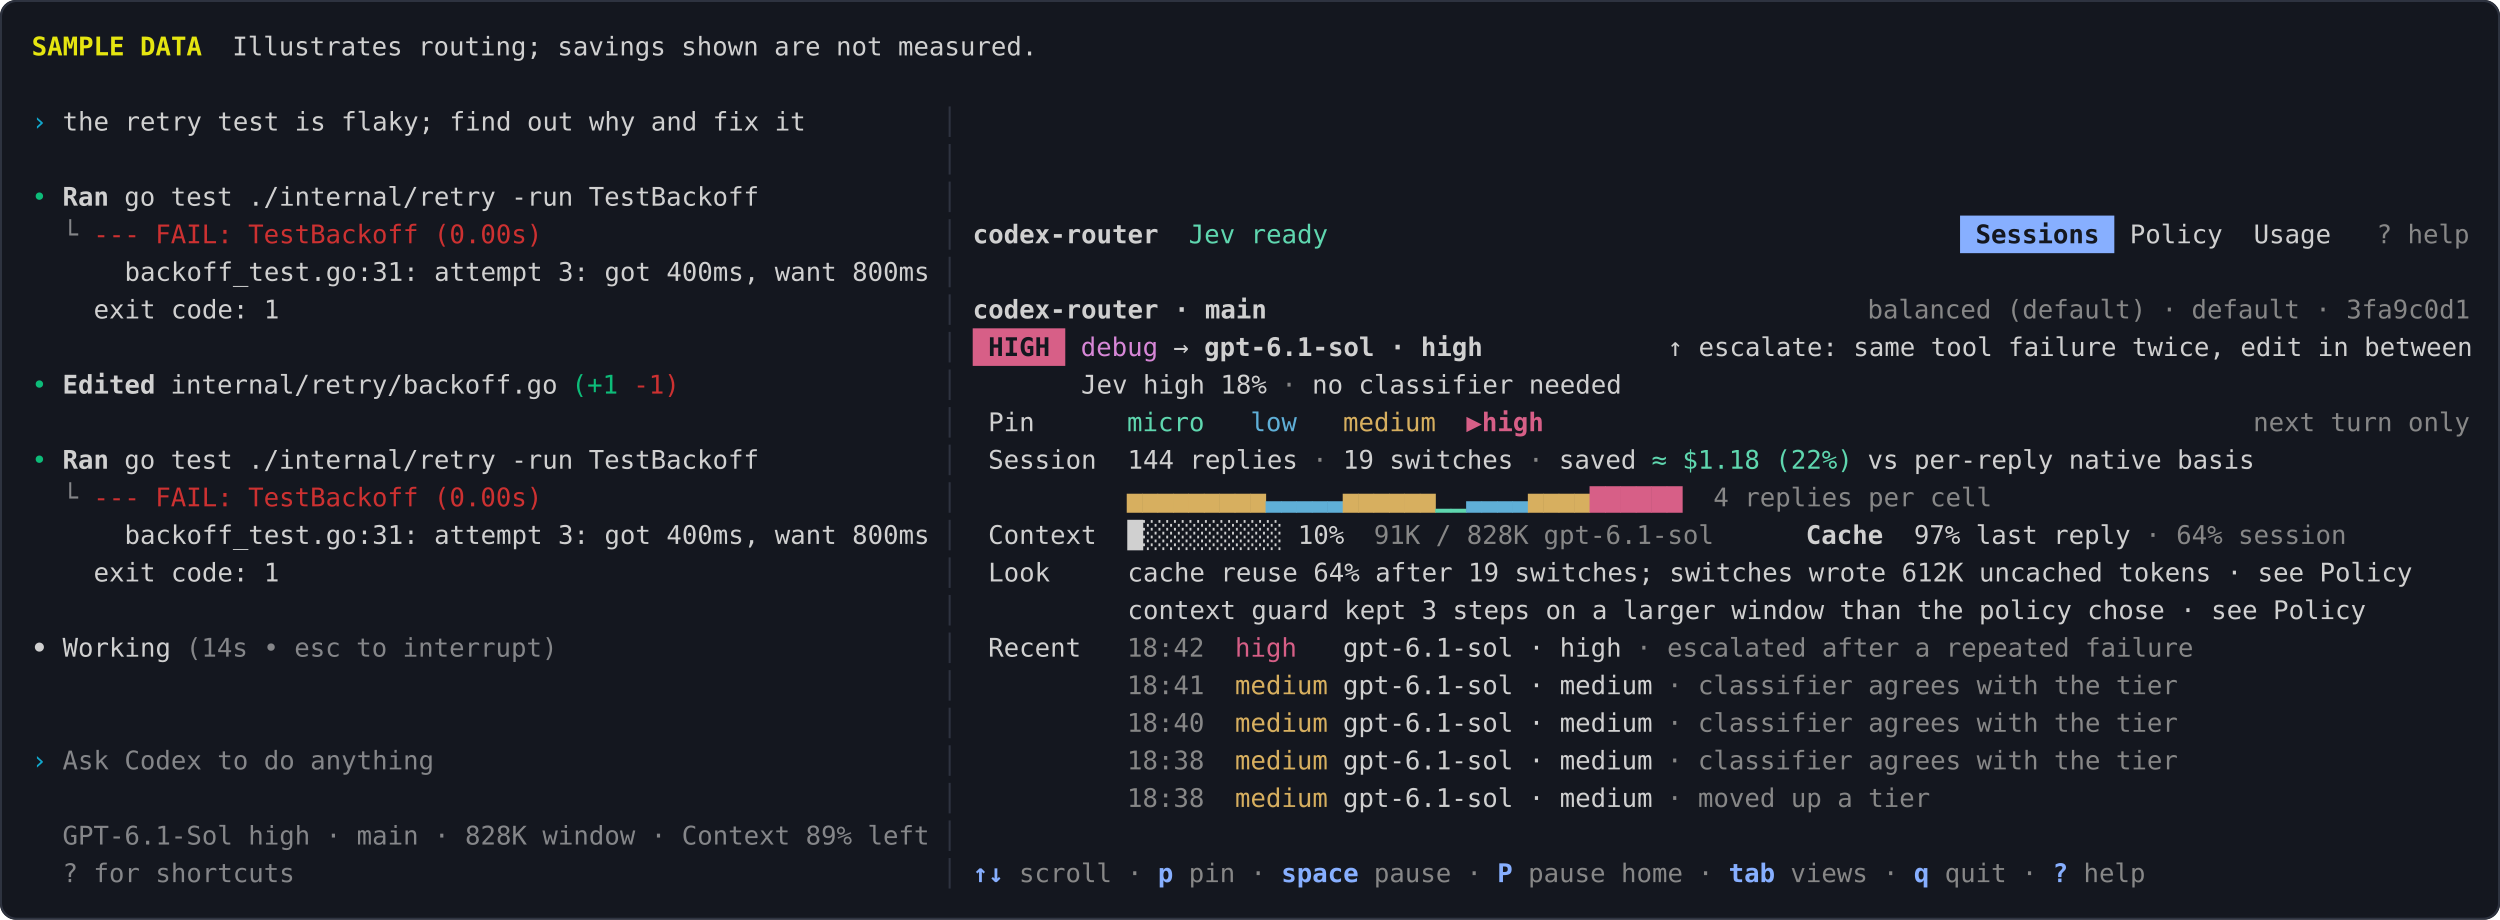
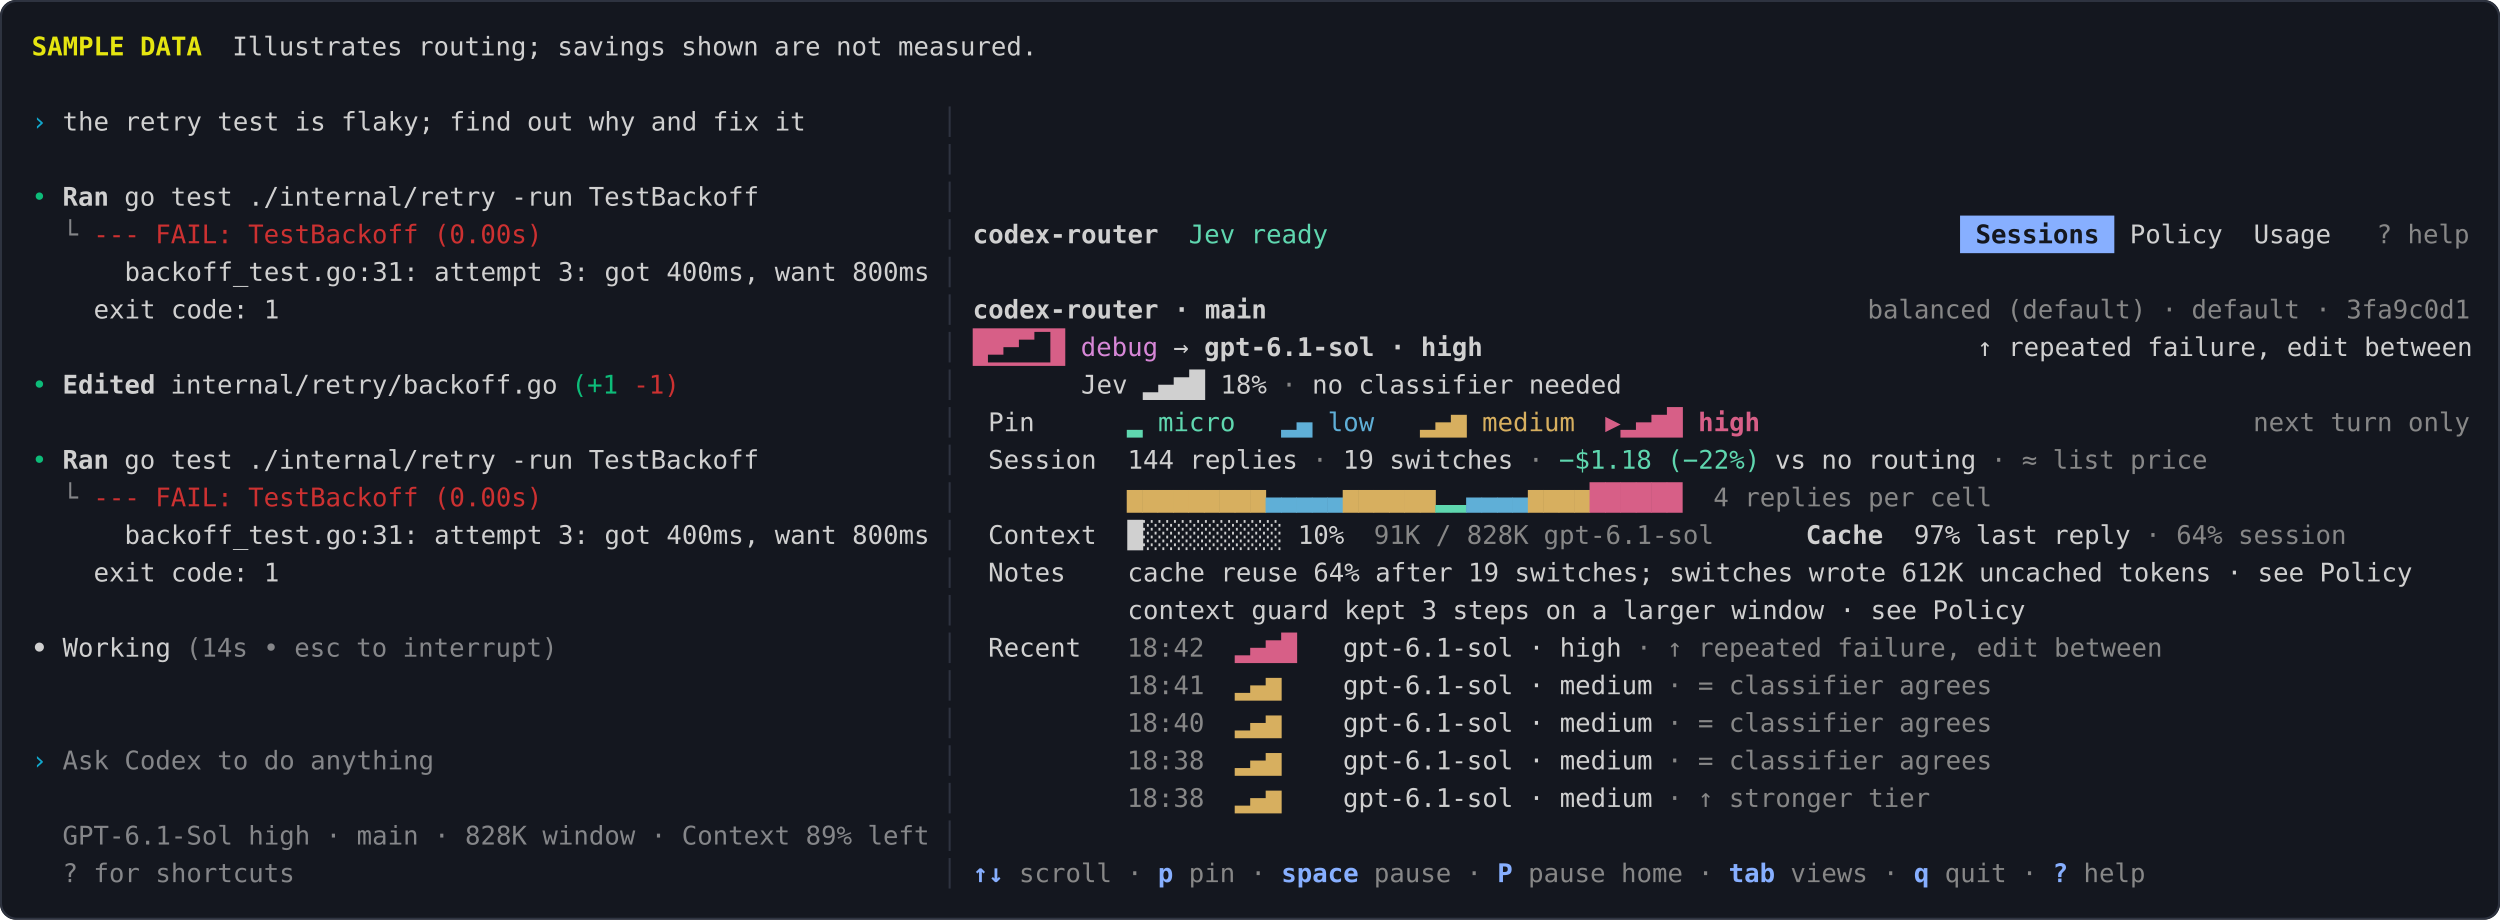
<svg xmlns="http://www.w3.org/2000/svg" viewBox="0 0 1264 465" width="1264" height="465" role="img" aria-labelledby="title desc">
  <style>text { font-family: ui-monospace, SFMono-Regular, Menlo, Consolas, 'DejaVu Sans Mono', monospace; font-size: 13px; }</style>
  <rect width="1264" height="465" rx="8" fill="#14171f" />
  <rect x="0.5" y="0.5" width="1263" height="464" rx="8" fill="none" stroke="#2e3340" />
  <text x="16.0" y="28.0" fill="#e5e510" font-weight="700" xml:space="preserve">SAMPLE DATA</text>
  <text x="101.8" y="28.0" fill="#d0d0d0" xml:space="preserve">  Illustrates routing; savings shown are not measured.</text>
  <text x="16.0" y="66.0" fill="#11a8cd" xml:space="preserve">›</text>
  <text x="23.8" y="66.0" fill="#d0d0d0" xml:space="preserve"> the retry test is flaky; find out why and fix it</text>
  <text x="468.4" y="66.0" fill="#2e3340" xml:space="preserve"> │ </text>
  <text x="468.4" y="85.0" fill="#2e3340" xml:space="preserve"> │ </text>
  <text x="16.0" y="104.0" fill="#0dbc79" xml:space="preserve">•</text>
  <text x="31.6" y="104.0" fill="#d0d0d0" font-weight="700" xml:space="preserve">Ran</text>
  <text x="55.0" y="104.0" fill="#d0d0d0" xml:space="preserve"> go test ./internal/retry -run TestBackoff</text>
  <text x="468.4" y="104.0" fill="#2e3340" xml:space="preserve"> │ </text>
  <text x="31.6" y="123.0" fill="#d0d0d0" opacity="0.6" xml:space="preserve">└</text>
  <text x="47.2" y="123.0" fill="#cd3131" xml:space="preserve">--- FAIL: TestBackoff (0.00s)</text>
  <text x="468.4" y="123.0" fill="#2e3340" xml:space="preserve"> │ </text>
  <text x="491.8" y="123.0" fill="#d0d0d0" font-weight="700" xml:space="preserve">codex-router</text>
  <text x="601.0" y="123.0" fill="#5fd7af" xml:space="preserve">Jev ready</text>
  <rect x="991.0" y="109.0" width="78.0" height="19" fill="#87afff" />
  <text x="991.0" y="123.0" fill="#14171f" font-weight="700" xml:space="preserve"> Sessions </text>
  <text x="1069.0" y="123.0" fill="#d0d0d0" xml:space="preserve"> Policy  Usage   </text>
  <text x="1201.6" y="123.0" fill="#878787" xml:space="preserve">? help</text>
  <text x="16.0" y="142.0" fill="#d0d0d0" xml:space="preserve">      backoff_test.go:31: attempt 3: got 400ms, want 800ms</text>
  <text x="468.4" y="142.0" fill="#2e3340" xml:space="preserve"> │ </text>
  <text x="16.0" y="161.0" fill="#d0d0d0" xml:space="preserve">    exit code: 1</text>
  <text x="468.4" y="161.0" fill="#2e3340" xml:space="preserve"> │ </text>
  <text x="491.8" y="161.0" fill="#d0d0d0" font-weight="700" xml:space="preserve">codex-router · main</text>
  <text x="944.2" y="161.0" fill="#878787" xml:space="preserve">balanced (default) · </text>
  <text x="1108.0" y="161.0" fill="#878787" xml:space="preserve">default · 3fa9c0d1</text>
  <text x="468.4" y="180.0" fill="#2e3340" xml:space="preserve"> │ </text>
  <rect x="491.8" y="166.0" width="46.8" height="19" fill="#d75f87" />
-   <text x="491.8" y="180.0" fill="#14171f" font-weight="700" xml:space="preserve"> HIGH </text>
+   <text x="491.8" y="180.0" fill="#14171f" font-weight="700" xml:space="preserve"> ▂▄▆█ </text>
  <text x="546.4" y="180.0" fill="#d787d7" xml:space="preserve">debug</text>
  <text x="585.4" y="180.0" fill="#d0d0d0" xml:space="preserve"> → </text>
  <text x="608.8" y="180.0" fill="#d0d0d0" font-weight="700" xml:space="preserve">gpt-6.1-sol · high</text>
-   <text x="749.2" y="180.0" fill="#d0d0d0" xml:space="preserve">            ↑ escalate: same tool failure twice, edit in between</text>
+   <text x="749.2" y="180.0" fill="#d0d0d0" xml:space="preserve">                                ↑ repeated failure, edit between</text>
  <text x="16.0" y="199.0" fill="#0dbc79" xml:space="preserve">•</text>
  <text x="31.6" y="199.0" fill="#d0d0d0" font-weight="700" xml:space="preserve">Edited</text>
  <text x="78.4" y="199.0" fill="#d0d0d0" xml:space="preserve"> internal/retry/backoff.go </text>
  <text x="289.0" y="199.0" fill="#0dbc79" xml:space="preserve">(+1</text>
  <text x="320.2" y="199.0" fill="#cd3131" xml:space="preserve">-1)</text>
  <text x="468.4" y="199.0" fill="#2e3340" xml:space="preserve"> │ </text>
-   <text x="491.8" y="199.0" fill="#d0d0d0" xml:space="preserve">       Jev high 18%</text>
+   <text x="491.8" y="199.0" fill="#d0d0d0" xml:space="preserve">       Jev ▂▄▆█ 18%</text>
  <text x="640.0" y="199.0" fill="#878787" xml:space="preserve"> · </text>
  <text x="663.4" y="199.0" fill="#d0d0d0" xml:space="preserve">no classifier needed</text>
  <text x="468.4" y="218.0" fill="#2e3340" xml:space="preserve"> │ </text>
  <text x="491.8" y="218.0" fill="#d0d0d0" xml:space="preserve"> Pin     </text>
-   <text x="562.0" y="218.0" fill="#5fd7af" xml:space="preserve"> micro  </text>
-   <text x="624.4" y="218.0" fill="#5fafd7" xml:space="preserve"> low  </text>
-   <text x="671.2" y="218.0" fill="#d7af5f" xml:space="preserve"> medium  </text>
-   <text x="741.4" y="218.0" fill="#d75f87" font-weight="700" xml:space="preserve">▶high  </text>
+   <text x="562.0" y="218.0" fill="#5fd7af" xml:space="preserve"> ▂ micro  </text>
+   <text x="640.0" y="218.0" fill="#5fafd7" xml:space="preserve"> ▂▄ low  </text>
+   <text x="710.2" y="218.0" fill="#d7af5f" xml:space="preserve"> ▂▄▆ medium  </text>
+   <text x="811.6" y="218.0" fill="#d75f87" font-weight="700" xml:space="preserve">▶▂▄▆█ high  </text>
  <text x="1139.2" y="218.0" fill="#878787" xml:space="preserve">next turn only</text>
  <text x="16.0" y="237.0" fill="#0dbc79" xml:space="preserve">•</text>
  <text x="31.6" y="237.0" fill="#d0d0d0" font-weight="700" xml:space="preserve">Ran</text>
  <text x="55.0" y="237.0" fill="#d0d0d0" xml:space="preserve"> go test ./internal/retry -run TestBackoff</text>
  <text x="468.4" y="237.0" fill="#2e3340" xml:space="preserve"> │ </text>
  <text x="491.8" y="237.0" fill="#d0d0d0" xml:space="preserve"> Session  144 replies</text>
  <text x="655.6" y="237.0" fill="#878787" xml:space="preserve"> · </text>
  <text x="679.0" y="237.0" fill="#d0d0d0" xml:space="preserve">19 switches</text>
  <text x="764.8" y="237.0" fill="#878787" xml:space="preserve"> · </text>
-   <text x="788.2" y="237.0" fill="#d0d0d0" xml:space="preserve">saved </text>
-   <text x="835.0" y="237.0" fill="#5fd7af" xml:space="preserve">≈ $1.18 (22%)</text>
-   <text x="936.4" y="237.0" fill="#d0d0d0" xml:space="preserve"> vs per-reply native basis</text>
+   <text x="788.2" y="237.0" fill="#5fd7af" xml:space="preserve">−$1.18 (−22%)</text>
+   <text x="889.6" y="237.0" fill="#d0d0d0" xml:space="preserve"> vs no routing</text>
+   <text x="998.8" y="237.0" fill="#878787" xml:space="preserve"> · </text>
+   <text x="1022.2" y="237.0" fill="#878787" xml:space="preserve">≈ list price</text>
  <text x="31.6" y="256.0" fill="#d0d0d0" opacity="0.6" xml:space="preserve">└</text>
  <text x="47.2" y="256.0" fill="#cd3131" xml:space="preserve">--- FAIL: TestBackoff (0.00s)</text>
  <text x="468.4" y="256.0" fill="#2e3340" xml:space="preserve"> │ </text>
-   <text x="569.8" y="256.0" fill="#d7af5f" xml:space="preserve">▅</text>
-   <text x="577.6" y="256.0" fill="#d7af5f" xml:space="preserve">▅</text>
-   <text x="585.4" y="256.0" fill="#d7af5f" xml:space="preserve">▅</text>
-   <text x="593.2" y="256.0" fill="#d7af5f" xml:space="preserve">▅</text>
-   <text x="601.0" y="256.0" fill="#d7af5f" xml:space="preserve">▅</text>
-   <text x="608.8" y="256.0" fill="#d7af5f" xml:space="preserve">▅</text>
-   <text x="616.6" y="256.0" fill="#d7af5f" xml:space="preserve">▅</text>
-   <text x="624.4" y="256.0" fill="#d7af5f" xml:space="preserve">▅</text>
-   <text x="632.2" y="256.0" fill="#d7af5f" xml:space="preserve">▅</text>
-   <text x="640.0" y="256.0" fill="#5fafd7" xml:space="preserve">▃</text>
-   <text x="647.8" y="256.0" fill="#5fafd7" xml:space="preserve">▃</text>
-   <text x="655.6" y="256.0" fill="#5fafd7" xml:space="preserve">▃</text>
-   <text x="663.4" y="256.0" fill="#5fafd7" xml:space="preserve">▃</text>
-   <text x="671.2" y="256.0" fill="#5fafd7" xml:space="preserve">▃</text>
-   <text x="679.0" y="256.0" fill="#d7af5f" xml:space="preserve">▅</text>
-   <text x="686.8" y="256.0" fill="#d7af5f" xml:space="preserve">▅</text>
-   <text x="694.6" y="256.0" fill="#d7af5f" xml:space="preserve">▅</text>
-   <text x="702.4" y="256.0" fill="#d7af5f" xml:space="preserve">▅</text>
-   <text x="710.2" y="256.0" fill="#d7af5f" xml:space="preserve">▅</text>
-   <text x="718.0" y="256.0" fill="#d7af5f" xml:space="preserve">▅</text>
-   <text x="725.8" y="256.0" fill="#5fd7af" xml:space="preserve">▁</text>
-   <text x="733.6" y="256.0" fill="#5fd7af" xml:space="preserve">▁</text>
-   <text x="741.4" y="256.0" fill="#5fafd7" xml:space="preserve">▃</text>
-   <text x="749.2" y="256.0" fill="#5fafd7" xml:space="preserve">▃</text>
-   <text x="757.0" y="256.0" fill="#5fafd7" xml:space="preserve">▃</text>
-   <text x="764.8" y="256.0" fill="#5fafd7" xml:space="preserve">▃</text>
-   <text x="772.6" y="256.0" fill="#d7af5f" xml:space="preserve">▅</text>
-   <text x="780.4" y="256.0" fill="#d7af5f" xml:space="preserve">▅</text>
-   <text x="788.2" y="256.0" fill="#d7af5f" xml:space="preserve">▅</text>
-   <text x="796.0" y="256.0" fill="#d7af5f" xml:space="preserve">▅</text>
-   <text x="803.8" y="256.0" fill="#d75f87" xml:space="preserve">▇</text>
-   <text x="811.6" y="256.0" fill="#d75f87" xml:space="preserve">▇</text>
-   <text x="819.4" y="256.0" fill="#d75f87" xml:space="preserve">▇</text>
-   <text x="827.2" y="256.0" fill="#d75f87" xml:space="preserve">▇</text>
-   <text x="835.0" y="256.0" fill="#d75f87" xml:space="preserve">▇</text>
-   <text x="842.8" y="256.0" fill="#d75f87" xml:space="preserve">▇</text>
+   <text x="569.8" y="256.0" fill="#d7af5f" xml:space="preserve">▆</text>
+   <text x="577.6" y="256.0" fill="#d7af5f" xml:space="preserve">▆</text>
+   <text x="585.4" y="256.0" fill="#d7af5f" xml:space="preserve">▆</text>
+   <text x="593.2" y="256.0" fill="#d7af5f" xml:space="preserve">▆</text>
+   <text x="601.0" y="256.0" fill="#d7af5f" xml:space="preserve">▆</text>
+   <text x="608.8" y="256.0" fill="#d7af5f" xml:space="preserve">▆</text>
+   <text x="616.6" y="256.0" fill="#d7af5f" xml:space="preserve">▆</text>
+   <text x="624.4" y="256.0" fill="#d7af5f" xml:space="preserve">▆</text>
+   <text x="632.2" y="256.0" fill="#d7af5f" xml:space="preserve">▆</text>
+   <text x="640.0" y="256.0" fill="#5fafd7" xml:space="preserve">▄</text>
+   <text x="647.8" y="256.0" fill="#5fafd7" xml:space="preserve">▄</text>
+   <text x="655.6" y="256.0" fill="#5fafd7" xml:space="preserve">▄</text>
+   <text x="663.4" y="256.0" fill="#5fafd7" xml:space="preserve">▄</text>
+   <text x="671.2" y="256.0" fill="#5fafd7" xml:space="preserve">▄</text>
+   <text x="679.0" y="256.0" fill="#d7af5f" xml:space="preserve">▆</text>
+   <text x="686.8" y="256.0" fill="#d7af5f" xml:space="preserve">▆</text>
+   <text x="694.6" y="256.0" fill="#d7af5f" xml:space="preserve">▆</text>
+   <text x="702.4" y="256.0" fill="#d7af5f" xml:space="preserve">▆</text>
+   <text x="710.2" y="256.0" fill="#d7af5f" xml:space="preserve">▆</text>
+   <text x="718.0" y="256.0" fill="#d7af5f" xml:space="preserve">▆</text>
+   <text x="725.8" y="256.0" fill="#5fd7af" xml:space="preserve">▂</text>
+   <text x="733.6" y="256.0" fill="#5fd7af" xml:space="preserve">▂</text>
+   <text x="741.4" y="256.0" fill="#5fafd7" xml:space="preserve">▄</text>
+   <text x="749.2" y="256.0" fill="#5fafd7" xml:space="preserve">▄</text>
+   <text x="757.0" y="256.0" fill="#5fafd7" xml:space="preserve">▄</text>
+   <text x="764.8" y="256.0" fill="#5fafd7" xml:space="preserve">▄</text>
+   <text x="772.6" y="256.0" fill="#d7af5f" xml:space="preserve">▆</text>
+   <text x="780.4" y="256.0" fill="#d7af5f" xml:space="preserve">▆</text>
+   <text x="788.2" y="256.0" fill="#d7af5f" xml:space="preserve">▆</text>
+   <text x="796.0" y="256.0" fill="#d7af5f" xml:space="preserve">▆</text>
+   <text x="803.8" y="256.0" fill="#d75f87" xml:space="preserve">█</text>
+   <text x="811.6" y="256.0" fill="#d75f87" xml:space="preserve">█</text>
+   <text x="819.4" y="256.0" fill="#d75f87" xml:space="preserve">█</text>
+   <text x="827.2" y="256.0" fill="#d75f87" xml:space="preserve">█</text>
+   <text x="835.0" y="256.0" fill="#d75f87" xml:space="preserve">█</text>
+   <text x="842.8" y="256.0" fill="#d75f87" xml:space="preserve">█</text>
  <text x="850.6" y="256.0" fill="#878787" xml:space="preserve">  4 replies per cell</text>
  <text x="16.0" y="275.0" fill="#d0d0d0" xml:space="preserve">      backoff_test.go:31: attempt 3: got 400ms, want 800ms</text>
  <text x="468.4" y="275.0" fill="#2e3340" xml:space="preserve"> │ </text>
  <text x="491.8" y="275.0" fill="#d0d0d0" xml:space="preserve"> Context  █░░░░░░░░░ 10%  </text>
  <text x="694.6" y="275.0" fill="#878787" xml:space="preserve">91K / 828K</text>
  <text x="772.6" y="275.0" fill="#878787" xml:space="preserve"> gpt-6.1-sol</text>
  <text x="913.0" y="275.0" fill="#d0d0d0" font-weight="700" xml:space="preserve">Cache</text>
  <text x="952.0" y="275.0" fill="#d0d0d0" xml:space="preserve">  97% last reply</text>
  <text x="1076.8" y="275.0" fill="#878787" xml:space="preserve"> · 64% session</text>
  <text x="16.0" y="294.0" fill="#d0d0d0" xml:space="preserve">    exit code: 1</text>
  <text x="468.4" y="294.0" fill="#2e3340" xml:space="preserve"> │ </text>
-   <text x="491.8" y="294.0" fill="#d0d0d0" xml:space="preserve"> Look     cache reuse 64% after 19 switches; switches wrote 612K uncached tokens · see Policy</text>
+   <text x="491.8" y="294.0" fill="#d0d0d0" xml:space="preserve"> Notes    cache reuse 64% after 19 switches; switches wrote 612K uncached tokens · see Policy</text>
  <text x="468.4" y="313.0" fill="#2e3340" xml:space="preserve"> │ </text>
-   <text x="491.8" y="313.0" fill="#d0d0d0" xml:space="preserve">          context guard kept 3 steps on a larger window than the policy chose · see Policy</text>
+   <text x="491.8" y="313.0" fill="#d0d0d0" xml:space="preserve">          context guard kept 3 steps on a larger window · see Policy</text>
  <text x="16.0" y="332.0" fill="#d0d0d0" font-weight="700" xml:space="preserve">•</text>
  <text x="23.8" y="332.0" fill="#d0d0d0" xml:space="preserve"> Working </text>
  <text x="94.0" y="332.0" fill="#d0d0d0" opacity="0.6" xml:space="preserve">(14s • esc to interrupt)</text>
  <text x="468.4" y="332.0" fill="#2e3340" xml:space="preserve"> │ </text>
  <text x="491.8" y="332.0" fill="#d0d0d0" xml:space="preserve"> Recent   </text>
  <text x="569.8" y="332.0" fill="#878787" xml:space="preserve">18:42  </text>
-   <text x="624.4" y="332.0" fill="#d75f87" xml:space="preserve">high   </text>
+   <text x="624.4" y="332.0" fill="#d75f87" xml:space="preserve">▂▄▆█   </text>
  <text x="679.0" y="332.0" fill="#d0d0d0" xml:space="preserve">gpt-6.1-sol · high</text>
-   <text x="819.4" y="332.0" fill="#878787" xml:space="preserve"> · escalated after a repeated failure</text>
+   <text x="819.4" y="332.0" fill="#878787" xml:space="preserve"> · ↑ repeated failure, edit between</text>
  <text x="468.4" y="351.0" fill="#2e3340" xml:space="preserve"> │ </text>
  <text x="569.8" y="351.0" fill="#878787" xml:space="preserve">18:41  </text>
-   <text x="624.4" y="351.0" fill="#d7af5f" xml:space="preserve">medium </text>
+   <text x="624.4" y="351.0" fill="#d7af5f" xml:space="preserve">▂▄▆    </text>
  <text x="679.0" y="351.0" fill="#d0d0d0" xml:space="preserve">gpt-6.1-sol · medium</text>
-   <text x="835.0" y="351.0" fill="#878787" xml:space="preserve"> · classifier agrees with the tier</text>
+   <text x="835.0" y="351.0" fill="#878787" xml:space="preserve"> · = classifier agrees</text>
  <text x="468.4" y="370.0" fill="#2e3340" xml:space="preserve"> │ </text>
  <text x="569.8" y="370.0" fill="#878787" xml:space="preserve">18:40  </text>
-   <text x="624.4" y="370.0" fill="#d7af5f" xml:space="preserve">medium </text>
+   <text x="624.4" y="370.0" fill="#d7af5f" xml:space="preserve">▂▄▆    </text>
  <text x="679.0" y="370.0" fill="#d0d0d0" xml:space="preserve">gpt-6.1-sol · medium</text>
-   <text x="835.0" y="370.0" fill="#878787" xml:space="preserve"> · classifier agrees with the tier</text>
+   <text x="835.0" y="370.0" fill="#878787" xml:space="preserve"> · = classifier agrees</text>
  <text x="16.0" y="389.0" fill="#11a8cd" xml:space="preserve">›</text>
  <text x="31.6" y="389.0" fill="#d0d0d0" opacity="0.6" xml:space="preserve">Ask Codex to do anything</text>
  <text x="468.4" y="389.0" fill="#2e3340" xml:space="preserve"> │ </text>
  <text x="569.8" y="389.0" fill="#878787" xml:space="preserve">18:38  </text>
-   <text x="624.4" y="389.0" fill="#d7af5f" xml:space="preserve">medium </text>
+   <text x="624.4" y="389.0" fill="#d7af5f" xml:space="preserve">▂▄▆    </text>
  <text x="679.0" y="389.0" fill="#d0d0d0" xml:space="preserve">gpt-6.1-sol · medium</text>
-   <text x="835.0" y="389.0" fill="#878787" xml:space="preserve"> · classifier agrees with the tier</text>
+   <text x="835.0" y="389.0" fill="#878787" xml:space="preserve"> · = classifier agrees</text>
  <text x="468.4" y="408.0" fill="#2e3340" xml:space="preserve"> │ </text>
  <text x="569.8" y="408.0" fill="#878787" xml:space="preserve">18:38  </text>
-   <text x="624.4" y="408.0" fill="#d7af5f" xml:space="preserve">medium </text>
+   <text x="624.4" y="408.0" fill="#d7af5f" xml:space="preserve">▂▄▆    </text>
  <text x="679.0" y="408.0" fill="#d0d0d0" xml:space="preserve">gpt-6.1-sol · medium</text>
-   <text x="835.0" y="408.0" fill="#878787" xml:space="preserve"> · moved up a tier</text>
+   <text x="835.0" y="408.0" fill="#878787" xml:space="preserve"> · ↑ stronger tier</text>
  <text x="31.6" y="427.0" fill="#d0d0d0" opacity="0.6" xml:space="preserve">GPT-6.1-Sol high · main · 828K window · Context 89% left</text>
  <text x="468.4" y="427.0" fill="#2e3340" xml:space="preserve"> │ </text>
  <text x="31.6" y="446.0" fill="#d0d0d0" opacity="0.6" xml:space="preserve">? for shortcuts</text>
  <text x="468.4" y="446.0" fill="#2e3340" xml:space="preserve"> │ </text>
  <text x="491.8" y="446.0" fill="#87afff" font-weight="700" xml:space="preserve">↑↓</text>
  <text x="507.4" y="446.0" fill="#878787" xml:space="preserve"> scroll</text>
  <text x="562.0" y="446.0" fill="#878787" xml:space="preserve"> · </text>
  <text x="585.4" y="446.0" fill="#87afff" font-weight="700" xml:space="preserve">p</text>
  <text x="593.2" y="446.0" fill="#878787" xml:space="preserve"> pin</text>
  <text x="624.4" y="446.0" fill="#878787" xml:space="preserve"> · </text>
  <text x="647.8" y="446.0" fill="#87afff" font-weight="700" xml:space="preserve">space</text>
  <text x="686.8" y="446.0" fill="#878787" xml:space="preserve"> pause</text>
  <text x="733.6" y="446.0" fill="#878787" xml:space="preserve"> · </text>
  <text x="757.0" y="446.0" fill="#87afff" font-weight="700" xml:space="preserve">P</text>
  <text x="764.8" y="446.0" fill="#878787" xml:space="preserve"> pause home</text>
  <text x="850.6" y="446.0" fill="#878787" xml:space="preserve"> · </text>
  <text x="874.0" y="446.0" fill="#87afff" font-weight="700" xml:space="preserve">tab</text>
  <text x="897.4" y="446.0" fill="#878787" xml:space="preserve"> views</text>
  <text x="944.2" y="446.0" fill="#878787" xml:space="preserve"> · </text>
  <text x="967.6" y="446.0" fill="#87afff" font-weight="700" xml:space="preserve">q</text>
  <text x="975.4" y="446.0" fill="#878787" xml:space="preserve"> quit</text>
  <text x="1014.4" y="446.0" fill="#878787" xml:space="preserve"> · </text>
  <text x="1037.8" y="446.0" fill="#87afff" font-weight="700" xml:space="preserve">?</text>
  <text x="1045.6" y="446.0" fill="#878787" xml:space="preserve"> help</text>
</svg>
